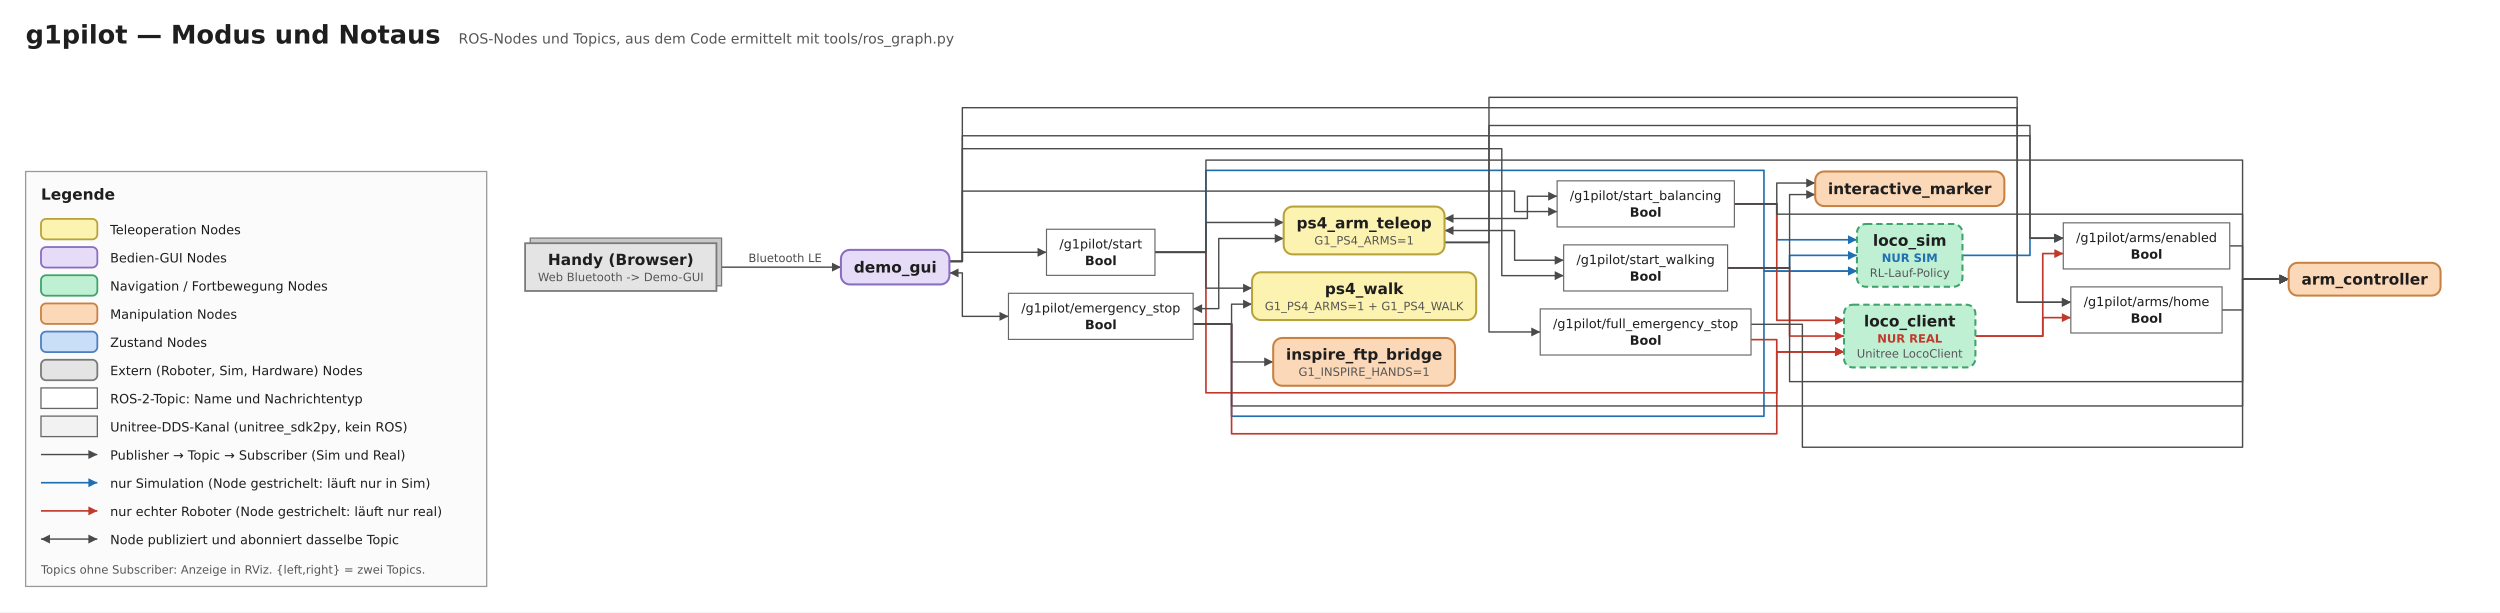
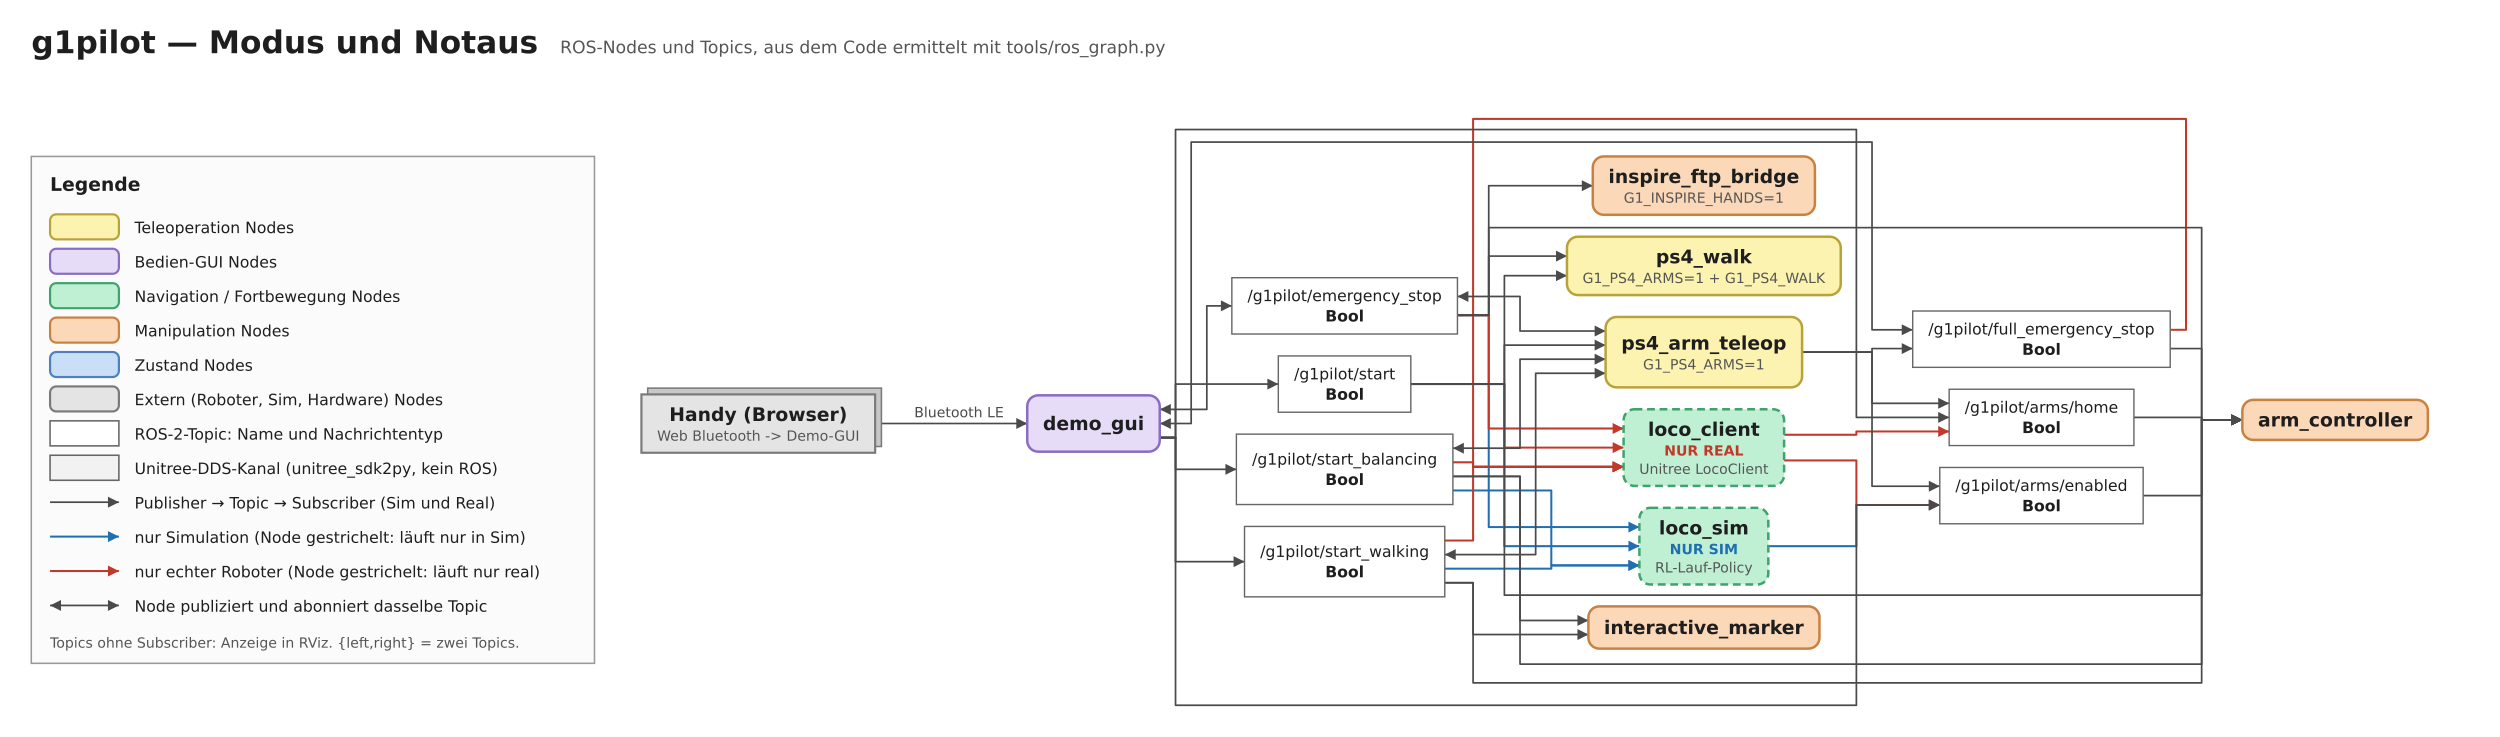
- <svg xmlns="http://www.w3.org/2000/svg" width="1952" height="478" viewBox="0 0 1952 478" font-family="DejaVu Sans, Verdana, Arial, sans-serif">
-   <rect width="1952" height="478" fill="#ffffff" />
+ <svg xmlns="http://www.w3.org/2000/svg" width="1598" height="471" viewBox="0 0 1598 471" font-family="DejaVu Sans, Verdana, Arial, sans-serif">
+   <rect width="1598" height="471" fill="#ffffff" />
  <text x="20.0" y="34.0" font-size="20" font-weight="bold" fill="#1e1e1e" text-anchor="start">g1pilot — Modus und Notaus</text>
  <text x="358.0" y="34.0" font-size="11" fill="#555555" text-anchor="start">ROS-Nodes und Topics, aus dem Code ermittelt mit tools/ros_graph.py</text>
-   <g transform="translate(20,133.9)">
+   <g transform="translate(20,100.0)">
    <rect x="0" y="0" width="360" height="324" fill="#fbfbfb" stroke="#999999" />
    <text x="12.0" y="22.0" font-size="12" font-weight="bold" fill="#1e1e1e" text-anchor="start">Legende</text>
    <rect x="12" y="37.0" width="44" height="16" rx="4" fill="#fdf3b0" stroke="#b8a23a" stroke-width="1.4" />
    <text x="66.0" y="49.0" font-size="10" fill="#1e1e1e" text-anchor="start">Teleoperation Nodes</text>
    <rect x="12" y="59.0" width="44" height="16" rx="4" fill="#e6dcf7" stroke="#8a6cc2" stroke-width="1.4" />
    <text x="66.0" y="71.0" font-size="10" fill="#1e1e1e" text-anchor="start">Bedien-GUI Nodes</text>
    <rect x="12" y="81.0" width="44" height="16" rx="4" fill="#bff0d4" stroke="#3fa36b" stroke-width="1.4" />
    <text x="66.0" y="93.0" font-size="10" fill="#1e1e1e" text-anchor="start">Navigation / Fortbewegung Nodes</text>
    <rect x="12" y="103.0" width="44" height="16" rx="4" fill="#fbd8b8" stroke="#c98142" stroke-width="1.4" />
    <text x="66.0" y="115.0" font-size="10" fill="#1e1e1e" text-anchor="start">Manipulation Nodes</text>
    <rect x="12" y="125.0" width="44" height="16" rx="4" fill="#c9def7" stroke="#4f7fbf" stroke-width="1.4" />
    <text x="66.0" y="137.0" font-size="10" fill="#1e1e1e" text-anchor="start">Zustand Nodes</text>
    <rect x="12" y="147.0" width="44" height="16" rx="4" fill="#e4e4e4" stroke="#7a7a7a" stroke-width="1.4" />
    <text x="66.0" y="159.0" font-size="10" fill="#1e1e1e" text-anchor="start">Extern (Roboter, Sim, Hardware) Nodes</text>
    <rect x="12" y="169.0" width="44" height="16" fill="#ffffff" stroke="#666666" />
    <text x="66.0" y="181.0" font-size="10" fill="#1e1e1e" text-anchor="start">ROS-2-Topic: Name und Nachrichtentyp</text>
    <rect x="12" y="191.0" width="44" height="16" fill="#f2f2f2" stroke="#666666" />
    <text x="66.0" y="203.0" font-size="10" fill="#1e1e1e" text-anchor="start">Unitree-DDS-Kanal (unitree_sdk2py, kein ROS)</text>
    <path d="M12,221.0 L56,221.0" stroke="#4a4a4a" stroke-width="1.1" />
    <path d="M49.0,217.5 L56.0,221.0 L49.0,224.5 z" fill="#4a4a4a" />
    <text x="66.0" y="225.0" font-size="10" fill="#1e1e1e" text-anchor="start">Publisher → Topic → Subscriber (Sim und Real)</text>
    <path d="M12,243.0 L56,243.0" stroke="#1f6fb2" stroke-width="1.3" />
    <path d="M49.0,239.5 L56.0,243.0 L49.0,246.5 z" fill="#1f6fb2" />
    <text x="66.0" y="247.0" font-size="10" fill="#1e1e1e" text-anchor="start">nur Simulation (Node gestrichelt: läuft nur in Sim)</text>
    <path d="M12,265.0 L56,265.0" stroke="#c0392b" stroke-width="1.3" />
    <path d="M49.0,261.5 L56.0,265.0 L49.0,268.5 z" fill="#c0392b" />
    <text x="66.0" y="269.0" font-size="10" fill="#1e1e1e" text-anchor="start">nur echter Roboter (Node gestrichelt: läuft nur real)</text>
    <path d="M12,287.0 L56,287.0" stroke="#4a4a4a" stroke-width="1.1" />
    <path d="M49.0,283.5 L56.0,287.0 L49.0,290.5 z" fill="#4a4a4a" />
    <path d="M19.0,283.5 L12.0,287.0 L19.0,290.5 z" fill="#4a4a4a" />
    <text x="66.0" y="291.0" font-size="10" fill="#1e1e1e" text-anchor="start">Node publiziert und abonniert dasselbe Topic</text>
    <text x="12.0" y="314.0" font-size="9" fill="#555555" text-anchor="start">Topics ohne Subscriber: Anzeige in RViz. {left,right} = zwei Topics.</text>
  </g>
-   <g transform="translate(20,133.9)">
-     <path d="M881.8,63.1 L921.6,63.1 L921.6,-0.9 L1357.3,-0.9 L1357.3,77.8 L1429.9,77.8" fill="none" stroke="#1f6fb2" stroke-width="1.3" stroke-linejoin="round" />
-     <path d="M1422.9,74.2 L1429.9,77.8 L1422.9,81.2 z" fill="#1f6fb2" />
-     <path d="M1334.1,25.3 L1367.3,25.3 L1367.3,53.3 L1429.9,53.3" fill="none" stroke="#1f6fb2" stroke-width="1.3" stroke-linejoin="round" />
-     <path d="M1422.9,49.8 L1429.9,53.3 L1422.9,56.8 z" fill="#1f6fb2" />
-     <path d="M1329.0,75.3 L1377.3,75.3 L1377.3,65.5 L1429.9,65.5" fill="none" stroke="#1f6fb2" stroke-width="1.3" stroke-linejoin="round" />
-     <path d="M1422.9,62.0 L1429.9,65.5 L1422.9,69.0 z" fill="#1f6fb2" />
-     <path d="M911.6,119.1 L941.6,119.1 L941.6,191.1 L1357.3,191.1 L1357.3,77.8 L1429.9,77.8" fill="none" stroke="#1f6fb2" stroke-width="1.3" stroke-linejoin="round" />
-     <path d="M1422.9,74.2 L1429.9,77.8 L1422.9,81.2 z" fill="#1f6fb2" />
-     <path d="M1512.3,65.5 L1565.0,65.5 L1565.0,52.1 L1591.0,52.1" fill="none" stroke="#1f6fb2" stroke-width="1.3" stroke-linejoin="round" />
-     <path d="M1584.0,48.6 L1591.0,52.1 L1584.0,55.6 z" fill="#1f6fb2" />
-     <path d="M881.8,63.1 L921.6,63.1 L921.6,172.8 L1367.3,172.8 L1367.3,140.8 L1419.8,140.8" fill="none" stroke="#c0392b" stroke-width="1.3" stroke-linejoin="round" />
-     <path d="M1412.8,137.2 L1419.8,140.8 L1412.8,144.2 z" fill="#c0392b" />
-     <path d="M1334.1,25.3 L1367.3,25.3 L1367.3,116.2 L1419.8,116.2" fill="none" stroke="#c0392b" stroke-width="1.3" stroke-linejoin="round" />
-     <path d="M1412.8,112.8 L1419.8,116.2 L1412.8,119.8 z" fill="#c0392b" />
-     <path d="M1329.0,75.3 L1377.3,75.3 L1377.3,128.5 L1419.8,128.5" fill="none" stroke="#c0392b" stroke-width="1.3" stroke-linejoin="round" />
-     <path d="M1412.8,125.0 L1419.8,128.5 L1412.8,132.0 z" fill="#c0392b" />
-     <path d="M911.6,119.1 L941.6,119.1 L941.6,204.8 L1367.3,204.8 L1367.3,140.8 L1419.8,140.8" fill="none" stroke="#c0392b" stroke-width="1.3" stroke-linejoin="round" />
-     <path d="M1412.8,137.2 L1419.8,140.8 L1412.8,144.2 z" fill="#c0392b" />
-     <path d="M1347.3,131.3 L1367.3,131.3 L1367.3,140.8 L1419.8,140.8" fill="none" stroke="#c0392b" stroke-width="1.3" stroke-linejoin="round" />
-     <path d="M1412.8,137.2 L1419.8,140.8 L1412.8,144.2 z" fill="#c0392b" />
-     <path d="M1522.4,128.5 L1575.0,128.5 L1575.0,64.1 L1591.0,64.1" fill="none" stroke="#c0392b" stroke-width="1.3" stroke-linejoin="round" />
-     <path d="M1584.0,60.6 L1591.0,64.1 L1584.0,67.6 z" fill="#c0392b" />
-     <path d="M1522.4,128.5 L1575.0,128.5 L1575.0,114.1 L1596.9,114.1" fill="none" stroke="#c0392b" stroke-width="1.3" stroke-linejoin="round" />
-     <path d="M1589.9,110.6 L1596.9,114.1 L1589.9,117.6 z" fill="#c0392b" />
-     <path d="M721.4,70.2 L731.4,70.2 L731.4,63.1 L797.1,63.1" fill="none" stroke="#4a4a4a" stroke-width="1.1" stroke-linejoin="round" />
-     <path d="M790.1,59.6 L797.1,63.1 L790.1,66.6 z" fill="#4a4a4a" />
-     <path d="M881.8,63.1 L921.6,63.1 L921.6,-8.9 L1731.0,-8.9 L1731.0,84.1 L1767.0,84.1" fill="none" stroke="#4a4a4a" stroke-width="1.1" stroke-linejoin="round" />
-     <path d="M1760.0,80.6 L1767.0,84.1 L1760.0,87.6 z" fill="#4a4a4a" />
-     <path d="M881.8,63.1 L921.6,63.1 L921.6,39.8 L982.3,39.8" fill="none" stroke="#4a4a4a" stroke-width="1.1" stroke-linejoin="round" />
-     <path d="M975.3,36.3 L982.3,39.8 L975.3,43.3 z" fill="#4a4a4a" />
-     <path d="M881.8,63.1 L921.6,63.1 L921.6,91.1 L957.6,91.1" fill="none" stroke="#4a4a4a" stroke-width="1.1" stroke-linejoin="round" />
-     <path d="M950.6,87.6 L957.6,91.1 L950.6,94.6 z" fill="#4a4a4a" />
-     <path d="M721.4,70.2 L731.4,70.2 L731.4,15.3 L1162.6,15.3 L1162.6,31.3 L1195.8,31.3" fill="none" stroke="#4a4a4a" stroke-width="1.1" stroke-linejoin="round" />
-     <path d="M1188.8,27.8 L1195.8,31.3 L1188.8,34.8 z" fill="#4a4a4a" />
-     <path d="M1107.9,36.7 L1172.6,36.7 L1172.6,19.3 L1195.8,19.3" fill="none" stroke="#4a4a4a" stroke-width="1.1" stroke-linejoin="round" />
-     <path d="M1188.8,15.8 L1195.8,19.3 L1188.8,22.8 z" fill="#4a4a4a" />
-     <path d="M1114.9,33.2 L1107.9,36.7 L1114.9,40.2 z" fill="#4a4a4a" />
-     <path d="M1334.1,25.3 L1367.3,25.3 L1367.3,33.3 L1731.0,33.3 L1731.0,84.1 L1767.0,84.1" fill="none" stroke="#4a4a4a" stroke-width="1.1" stroke-linejoin="round" />
-     <path d="M1760.0,80.6 L1767.0,84.1 L1760.0,87.6 z" fill="#4a4a4a" />
-     <path d="M1334.1,25.3 L1367.3,25.3 L1367.3,9.0 L1397.3,9.0" fill="none" stroke="#4a4a4a" stroke-width="1.1" stroke-linejoin="round" />
-     <path d="M1390.3,5.5 L1397.3,9.0 L1390.3,12.5 z" fill="#4a4a4a" />
-     <path d="M721.4,70.2 L731.4,70.2 L731.4,-17.8 L1152.6,-17.8 L1152.6,81.3 L1200.9,81.3" fill="none" stroke="#4a4a4a" stroke-width="1.1" stroke-linejoin="round" />
-     <path d="M1193.9,77.8 L1200.9,81.3 L1193.9,84.8 z" fill="#4a4a4a" />
-     <path d="M1107.9,46.1 L1162.6,46.1 L1162.6,69.3 L1200.9,69.3" fill="none" stroke="#4a4a4a" stroke-width="1.1" stroke-linejoin="round" />
-     <path d="M1193.9,65.8 L1200.9,69.3 L1193.9,72.8 z" fill="#4a4a4a" />
-     <path d="M1114.9,42.6 L1107.9,46.1 L1114.9,49.6 z" fill="#4a4a4a" />
-     <path d="M1329.0,75.3 L1377.3,75.3 L1377.3,164.1 L1731.0,164.1 L1731.0,84.1 L1767.0,84.1" fill="none" stroke="#4a4a4a" stroke-width="1.1" stroke-linejoin="round" />
-     <path d="M1760.0,80.6 L1767.0,84.1 L1760.0,87.6 z" fill="#4a4a4a" />
-     <path d="M1329.0,75.3 L1377.3,75.3 L1377.3,18.0 L1397.3,18.0" fill="none" stroke="#4a4a4a" stroke-width="1.1" stroke-linejoin="round" />
-     <path d="M1390.3,14.5 L1397.3,18.0 L1390.3,21.5 z" fill="#4a4a4a" />
-     <path d="M721.4,79.2 L731.4,79.2 L731.4,113.1 L767.4,113.1" fill="none" stroke="#4a4a4a" stroke-width="1.1" stroke-linejoin="round" />
-     <path d="M760.4,109.6 L767.4,113.1 L760.4,116.6 z" fill="#4a4a4a" />
-     <path d="M728.4,75.7 L721.4,79.2 L728.4,82.7 z" fill="#4a4a4a" />
-     <path d="M911.6,107.1 L931.6,107.1 L931.6,52.3 L982.3,52.3" fill="none" stroke="#4a4a4a" stroke-width="1.1" stroke-linejoin="round" />
-     <path d="M975.3,48.8 L982.3,52.3 L975.3,55.8 z" fill="#4a4a4a" />
-     <path d="M918.6,103.6 L911.6,107.1 L918.6,110.6 z" fill="#4a4a4a" />
-     <path d="M911.6,119.1 L941.6,119.1 L941.6,183.1 L1731.0,183.1 L1731.0,84.1 L1767.0,84.1" fill="none" stroke="#4a4a4a" stroke-width="1.1" stroke-linejoin="round" />
-     <path d="M1760.0,80.6 L1767.0,84.1 L1760.0,87.6 z" fill="#4a4a4a" />
-     <path d="M911.6,119.1 L941.6,119.1 L941.6,148.7 L974.1,148.7" fill="none" stroke="#4a4a4a" stroke-width="1.1" stroke-linejoin="round" />
-     <path d="M967.1,145.2 L974.1,148.7 L967.1,152.2 z" fill="#4a4a4a" />
-     <path d="M911.6,119.1 L941.6,119.1 L941.6,103.6 L957.6,103.6" fill="none" stroke="#4a4a4a" stroke-width="1.1" stroke-linejoin="round" />
-     <path d="M950.6,100.1 L957.6,103.6 L950.6,107.1 z" fill="#4a4a4a" />
-     <path d="M1107.9,55.4 L1142.6,55.4 L1142.6,125.3 L1182.6,125.3" fill="none" stroke="#4a4a4a" stroke-width="1.1" stroke-linejoin="round" />
-     <path d="M1175.6,121.8 L1182.6,125.3 L1175.6,128.8 z" fill="#4a4a4a" />
-     <path d="M1347.3,119.3 L1387.3,119.3 L1387.3,215.3 L1731.0,215.3 L1731.0,84.1 L1767.0,84.1" fill="none" stroke="#4a4a4a" stroke-width="1.1" stroke-linejoin="round" />
-     <path d="M1760.0,80.6 L1767.0,84.1 L1760.0,87.6 z" fill="#4a4a4a" />
-     <path d="M721.4,70.2 L731.4,70.2 L731.4,-27.9 L1565.0,-27.9 L1565.0,52.1 L1591.0,52.1" fill="none" stroke="#4a4a4a" stroke-width="1.1" stroke-linejoin="round" />
-     <path d="M1584.0,48.6 L1591.0,52.1 L1584.0,55.6 z" fill="#4a4a4a" />
-     <path d="M1107.9,55.4 L1142.6,55.4 L1142.6,-35.9 L1565.0,-35.9 L1565.0,52.1 L1591.0,52.1" fill="none" stroke="#4a4a4a" stroke-width="1.1" stroke-linejoin="round" />
-     <path d="M1584.0,48.6 L1591.0,52.1 L1584.0,55.6 z" fill="#4a4a4a" />
-     <path d="M1721.0,58.1 L1731.0,58.1 L1731.0,84.1 L1767.0,84.1" fill="none" stroke="#4a4a4a" stroke-width="1.1" stroke-linejoin="round" />
-     <path d="M1760.0,80.6 L1767.0,84.1 L1760.0,87.6 z" fill="#4a4a4a" />
-     <path d="M721.4,70.2 L731.4,70.2 L731.4,-49.8 L1555.0,-49.8 L1555.0,102.1 L1596.9,102.1" fill="none" stroke="#4a4a4a" stroke-width="1.1" stroke-linejoin="round" />
-     <path d="M1589.9,98.6 L1596.9,102.1 L1589.9,105.6 z" fill="#4a4a4a" />
-     <path d="M1107.9,55.4 L1142.6,55.4 L1142.6,-57.9 L1555.0,-57.9 L1555.0,102.1 L1596.9,102.1" fill="none" stroke="#4a4a4a" stroke-width="1.1" stroke-linejoin="round" />
-     <path d="M1589.9,98.6 L1596.9,102.1 L1589.9,105.6 z" fill="#4a4a4a" />
-     <path d="M1715.0,108.1 L1731.0,108.1 L1731.0,84.1 L1767.0,84.1" fill="none" stroke="#4a4a4a" stroke-width="1.1" stroke-linejoin="round" />
-     <path d="M1760.0,80.6 L1767.0,84.1 L1760.0,87.6 z" fill="#4a4a4a" />
-     <path d="M539.4,74.7 L549.4,74.7 L549.4,74.7 L636.6,74.7" fill="none" stroke="#4a4a4a" stroke-width="1.1" stroke-linejoin="round" />
-     <path d="M629.6,71.2 L636.6,74.7 L629.6,78.2 z" fill="#4a4a4a" />
-     <text x="593.0" y="70.7" font-size="9" fill="#4a4a4a" text-anchor="middle">Bluetooth LE</text>
-     <rect x="982.3" y="27.4" width="125.6" height="37.3" rx="7" fill="#fdf3b0" stroke="#b8a23a" stroke-width="1.6" />
-     <text x="1045.1" y="44.4" font-size="12" font-weight="bold" fill="#1e1e1e" text-anchor="middle">ps4_arm_teleop</text>
-     <text x="1045.1" y="57.0" font-size="9" fill="#555555" text-anchor="middle">G1_PS4_ARMS=1</text>
-     <rect x="957.6" y="78.7" width="175.0" height="37.3" rx="7" fill="#fdf3b0" stroke="#b8a23a" stroke-width="1.6" />
-     <text x="1045.1" y="95.7" font-size="12" font-weight="bold" fill="#1e1e1e" text-anchor="middle">ps4_walk</text>
-     <text x="1045.1" y="108.3" font-size="9" fill="#555555" text-anchor="middle">G1_PS4_ARMS=1 + G1_PS4_WALK</text>
-     <rect x="636.6" y="61.2" width="84.7" height="27.0" rx="7" fill="#e6dcf7" stroke="#8a6cc2" stroke-width="1.6" />
-     <text x="679.0" y="78.9" font-size="12" font-weight="bold" fill="#1e1e1e" text-anchor="middle">demo_gui</text>
-     <rect x="1767.0" y="71.3" width="118.6" height="25.6" rx="7" fill="#fbd8b8" stroke="#c98142" stroke-width="1.6" />
-     <text x="1826.3" y="88.3" font-size="12" font-weight="bold" fill="#1e1e1e" text-anchor="middle">arm_controller</text>
-     <rect x="1397.3" y="0.0" width="147.7" height="27.0" rx="7" fill="#fbd8b8" stroke="#c98142" stroke-width="1.6" />
-     <text x="1471.1" y="17.7" font-size="12" font-weight="bold" fill="#1e1e1e" text-anchor="middle">interactive_marker</text>
-     <rect x="974.1" y="130.0" width="142.0" height="37.3" rx="7" fill="#fbd8b8" stroke="#c98142" stroke-width="1.6" />
-     <text x="1045.1" y="147.0" font-size="12" font-weight="bold" fill="#1e1e1e" text-anchor="middle">inspire_ftp_bridge</text>
-     <text x="1045.1" y="159.6" font-size="9" fill="#555555" text-anchor="middle">G1_INSPIRE_HANDS=1</text>
-     <rect x="1429.9" y="41.0" width="82.4" height="49.0" rx="7" fill="#bff0d4" stroke="#3fa36b" stroke-width="1.6" stroke-dasharray="5 3" />
-     <text x="1471.1" y="58.0" font-size="12" font-weight="bold" fill="#1e1e1e" text-anchor="middle">loco_sim</text>
-     <text x="1471.1" y="70.6" font-size="9" font-weight="bold" fill="#1f6fb2" text-anchor="middle">NUR SIM</text>
-     <text x="1471.1" y="82.3" font-size="9" fill="#555555" text-anchor="middle">RL-Lauf-Policy</text>
-     <rect x="1419.8" y="104.0" width="102.6" height="49.0" rx="7" fill="#bff0d4" stroke="#3fa36b" stroke-width="1.6" stroke-dasharray="5 3" />
-     <text x="1471.1" y="121.0" font-size="12" font-weight="bold" fill="#1e1e1e" text-anchor="middle">loco_client</text>
-     <text x="1471.1" y="133.6" font-size="9" font-weight="bold" fill="#c0392b" text-anchor="middle">NUR REAL</text>
-     <text x="1471.1" y="145.3" font-size="9" fill="#555555" text-anchor="middle">Unitree LocoClient</text>
-     <rect x="394.0" y="52.0" width="149.4" height="37.3" fill="#c8c8c8" stroke="#7a7a7a" />
-     <rect x="390.0" y="56.0" width="149.4" height="37.3" fill="#e4e4e4" stroke="#7a7a7a" stroke-width="1.4" />
-     <text x="464.7" y="73.0" font-size="12" font-weight="bold" fill="#1e1e1e" text-anchor="middle">Handy (Browser)</text>
-     <text x="464.7" y="85.6" font-size="9" fill="#555555" text-anchor="middle">Web Bluetooth -&gt; Demo-GUI</text>
-     <rect x="797.1" y="45.1" width="84.7" height="36.0" fill="#ffffff" stroke="#666666" stroke-width="0.9" />
-     <text x="839.5" y="60.1" font-size="10" fill="#1e1e1e" text-anchor="middle">/g1pilot/start</text>
-     <text x="839.5" y="73.1" font-size="10" font-weight="bold" fill="#1e1e1e" text-anchor="middle">Bool</text>
-     <rect x="1195.8" y="7.3" width="138.4" height="36.0" fill="#ffffff" stroke="#666666" stroke-width="0.9" />
-     <text x="1264.9" y="22.3" font-size="10" fill="#1e1e1e" text-anchor="middle">/g1pilot/start_balancing</text>
-     <text x="1264.9" y="35.3" font-size="10" font-weight="bold" fill="#1e1e1e" text-anchor="middle">Bool</text>
-     <rect x="1200.9" y="57.3" width="128.0" height="36.0" fill="#ffffff" stroke="#666666" stroke-width="0.9" />
-     <text x="1264.9" y="72.3" font-size="10" fill="#1e1e1e" text-anchor="middle">/g1pilot/start_walking</text>
-     <text x="1264.9" y="85.3" font-size="10" font-weight="bold" fill="#1e1e1e" text-anchor="middle">Bool</text>
-     <rect x="767.4" y="95.1" width="144.2" height="36.0" fill="#ffffff" stroke="#666666" stroke-width="0.9" />
-     <text x="839.5" y="110.1" font-size="10" fill="#1e1e1e" text-anchor="middle">/g1pilot/emergency_stop</text>
-     <text x="839.5" y="123.1" font-size="10" font-weight="bold" fill="#1e1e1e" text-anchor="middle">Bool</text>
-     <rect x="1182.6" y="107.3" width="164.6" height="36.0" fill="#ffffff" stroke="#666666" stroke-width="0.9" />
-     <text x="1264.9" y="122.3" font-size="10" fill="#1e1e1e" text-anchor="middle">/g1pilot/full_emergency_stop</text>
-     <text x="1264.9" y="135.3" font-size="10" font-weight="bold" fill="#1e1e1e" text-anchor="middle">Bool</text>
-     <rect x="1591.0" y="40.1" width="130.0" height="36.0" fill="#ffffff" stroke="#666666" stroke-width="0.9" />
-     <text x="1656.0" y="55.1" font-size="10" fill="#1e1e1e" text-anchor="middle">/g1pilot/arms/enabled</text>
-     <text x="1656.0" y="68.1" font-size="10" font-weight="bold" fill="#1e1e1e" text-anchor="middle">Bool</text>
-     <rect x="1596.9" y="90.1" width="118.1" height="36.0" fill="#ffffff" stroke="#666666" stroke-width="0.9" />
-     <text x="1656.0" y="105.1" font-size="10" fill="#1e1e1e" text-anchor="middle">/g1pilot/arms/home</text>
-     <text x="1656.0" y="118.1" font-size="10" font-weight="bold" fill="#1e1e1e" text-anchor="middle">Bool</text>
+   <g transform="translate(20,100.0)">
+     <path d="M881.8,145.5 L941.6,145.5 L941.6,249.1 L1027.9,249.1" fill="none" stroke="#1f6fb2" stroke-width="1.3" stroke-linejoin="round" />
+     <path d="M1020.9,245.6 L1027.9,249.1 L1020.9,252.6 z" fill="#1f6fb2" />
+     <path d="M908.7,213.5 L971.6,213.5 L971.6,261.4 L1027.9,261.4" fill="none" stroke="#1f6fb2" stroke-width="1.3" stroke-linejoin="round" />
+     <path d="M1020.9,257.9 L1027.9,261.4 L1020.9,264.9 z" fill="#1f6fb2" />
+     <path d="M903.5,263.5 L971.6,263.5 L971.6,261.4 L1027.9,261.4" fill="none" stroke="#1f6fb2" stroke-width="1.3" stroke-linejoin="round" />
+     <path d="M1020.9,257.9 L1027.9,261.4 L1020.9,264.9 z" fill="#1f6fb2" />
+     <path d="M911.6,101.5 L931.6,101.5 L931.6,236.9 L1027.9,236.9" fill="none" stroke="#1f6fb2" stroke-width="1.3" stroke-linejoin="round" />
+     <path d="M1020.9,233.4 L1027.9,236.9 L1020.9,240.4 z" fill="#1f6fb2" />
+     <path d="M1110.3,249.1 L1166.6,249.1 L1166.6,222.8 L1219.9,222.8" fill="none" stroke="#1f6fb2" stroke-width="1.3" stroke-linejoin="round" />
+     <path d="M1212.9,219.3 L1219.9,222.8 L1212.9,226.3 z" fill="#1f6fb2" />
+     <path d="M881.8,145.5 L941.6,145.5 L941.6,186.1 L1017.8,186.1" fill="none" stroke="#c0392b" stroke-width="1.3" stroke-linejoin="round" />
+     <path d="M1010.8,182.6 L1017.8,186.1 L1010.8,189.6 z" fill="#c0392b" />
+     <path d="M908.7,195.5 L921.6,195.5 L921.6,198.4 L1017.8,198.4" fill="none" stroke="#c0392b" stroke-width="1.3" stroke-linejoin="round" />
+     <path d="M1010.8,194.9 L1017.8,198.4 L1010.8,201.9 z" fill="#c0392b" />
+     <path d="M903.5,245.5 L921.6,245.5 L921.6,198.4 L1017.8,198.4" fill="none" stroke="#c0392b" stroke-width="1.3" stroke-linejoin="round" />
+     <path d="M1010.8,194.9 L1017.8,198.4 L1010.8,201.9 z" fill="#c0392b" />
+     <path d="M911.6,101.5 L931.6,101.5 L931.6,173.9 L1017.8,173.9" fill="none" stroke="#c0392b" stroke-width="1.3" stroke-linejoin="round" />
+     <path d="M1010.8,170.4 L1017.8,173.9 L1010.8,177.4 z" fill="#c0392b" />
+     <path d="M1367.3,110.8 L1377.3,110.8 L1377.3,-24.0 L921.6,-24.0 L921.6,198.4 L1017.8,198.4" fill="none" stroke="#c0392b" stroke-width="1.3" stroke-linejoin="round" />
+     <path d="M1010.8,194.9 L1017.8,198.4 L1010.8,201.9 z" fill="#c0392b" />
+     <path d="M1120.4,194.3 L1166.6,194.3 L1166.6,222.8 L1219.9,222.8" fill="none" stroke="#c0392b" stroke-width="1.3" stroke-linejoin="round" />
+     <path d="M1212.9,219.3 L1219.9,222.8 L1212.9,226.3 z" fill="#c0392b" />
+     <path d="M1120.4,177.9 L1166.6,177.9 L1166.6,175.8 L1225.9,175.8" fill="none" stroke="#c0392b" stroke-width="1.3" stroke-linejoin="round" />
+     <path d="M1218.9,172.3 L1225.9,175.8 L1218.9,179.3 z" fill="#c0392b" />
+     <path d="M721.4,179.7 L731.4,179.7 L731.4,145.5 L797.1,145.5" fill="none" stroke="#4a4a4a" stroke-width="1.1" stroke-linejoin="round" />
+     <path d="M790.1,142.0 L797.1,145.5 L790.1,149.0 z" fill="#4a4a4a" />
+     <path d="M881.8,145.5 L941.6,145.5 L941.6,280.4 L1387.3,280.4 L1387.3,168.4 L1413.3,168.4" fill="none" stroke="#4a4a4a" stroke-width="1.1" stroke-linejoin="round" />
+     <path d="M1406.3,164.9 L1413.3,168.4 L1406.3,171.9 z" fill="#4a4a4a" />
+     <path d="M881.8,145.5 L941.6,145.5 L941.6,120.6 L1006.3,120.6" fill="none" stroke="#4a4a4a" stroke-width="1.1" stroke-linejoin="round" />
+     <path d="M999.3,117.1 L1006.3,120.6 L999.3,124.1 z" fill="#4a4a4a" />
+     <path d="M881.8,145.5 L941.6,145.5 L941.6,76.2 L981.6,76.2" fill="none" stroke="#4a4a4a" stroke-width="1.1" stroke-linejoin="round" />
+     <path d="M974.6,72.7 L981.6,76.2 L974.6,79.7 z" fill="#4a4a4a" />
+     <path d="M721.4,179.7 L731.4,179.7 L731.4,200.0 L770.3,200.0" fill="none" stroke="#4a4a4a" stroke-width="1.1" stroke-linejoin="round" />
+     <path d="M763.3,196.5 L770.3,200.0 L763.3,203.5 z" fill="#4a4a4a" />
+     <path d="M908.7,186.5 L951.6,186.5 L951.6,129.6 L1006.3,129.6" fill="none" stroke="#4a4a4a" stroke-width="1.1" stroke-linejoin="round" />
+     <path d="M999.3,126.1 L1006.3,129.6 L999.3,133.1 z" fill="#4a4a4a" />
+     <path d="M915.7,183.0 L908.7,186.5 L915.7,190.0 z" fill="#4a4a4a" />
+     <path d="M908.7,204.5 L951.6,204.5 L951.6,324.5 L1387.3,324.5 L1387.3,168.4 L1413.3,168.4" fill="none" stroke="#4a4a4a" stroke-width="1.1" stroke-linejoin="round" />
+     <path d="M1406.3,164.9 L1413.3,168.4 L1406.3,171.9 z" fill="#4a4a4a" />
+     <path d="M908.7,204.5 L951.6,204.5 L951.6,296.6 L995.3,296.6" fill="none" stroke="#4a4a4a" stroke-width="1.1" stroke-linejoin="round" />
+     <path d="M988.3,293.1 L995.3,296.6 L988.3,300.1 z" fill="#4a4a4a" />
+     <path d="M721.4,179.7 L731.4,179.7 L731.4,259.0 L775.5,259.0" fill="none" stroke="#4a4a4a" stroke-width="1.1" stroke-linejoin="round" />
+     <path d="M768.5,255.5 L775.5,259.0 L768.5,262.5 z" fill="#4a4a4a" />
+     <path d="M903.5,254.5 L961.6,254.5 L961.6,138.6 L1006.3,138.6" fill="none" stroke="#4a4a4a" stroke-width="1.1" stroke-linejoin="round" />
+     <path d="M999.3,135.1 L1006.3,138.6 L999.3,142.1 z" fill="#4a4a4a" />
+     <path d="M910.5,251.0 L903.5,254.5 L910.5,258.0 z" fill="#4a4a4a" />
+     <path d="M903.5,272.5 L921.6,272.5 L921.6,336.5 L1387.3,336.5 L1387.3,168.4 L1413.3,168.4" fill="none" stroke="#4a4a4a" stroke-width="1.1" stroke-linejoin="round" />
+     <path d="M1406.3,164.9 L1413.3,168.4 L1406.3,171.9 z" fill="#4a4a4a" />
+     <path d="M903.5,272.5 L921.6,272.5 L921.6,305.6 L995.3,305.6" fill="none" stroke="#4a4a4a" stroke-width="1.1" stroke-linejoin="round" />
+     <path d="M988.3,302.1 L995.3,305.6 L988.3,309.1 z" fill="#4a4a4a" />
+     <path d="M721.4,161.7 L751.4,161.7 L751.4,95.5 L767.4,95.5" fill="none" stroke="#4a4a4a" stroke-width="1.1" stroke-linejoin="round" />
+     <path d="M760.4,92.0 L767.4,95.5 L760.4,99.0 z" fill="#4a4a4a" />
+     <path d="M728.4,158.2 L721.4,161.7 L728.4,165.2 z" fill="#4a4a4a" />
+     <path d="M911.6,89.5 L951.6,89.5 L951.6,111.6 L1006.3,111.6" fill="none" stroke="#4a4a4a" stroke-width="1.1" stroke-linejoin="round" />
+     <path d="M999.3,108.1 L1006.3,111.6 L999.3,115.1 z" fill="#4a4a4a" />
+     <path d="M918.6,86.0 L911.6,89.5 L918.6,93.0 z" fill="#4a4a4a" />
+     <path d="M911.6,101.5 L931.6,101.5 L931.6,45.5 L1387.3,45.5 L1387.3,168.4 L1413.3,168.4" fill="none" stroke="#4a4a4a" stroke-width="1.1" stroke-linejoin="round" />
+     <path d="M1406.3,164.9 L1413.3,168.4 L1406.3,171.9 z" fill="#4a4a4a" />
+     <path d="M911.6,101.5 L931.6,101.5 L931.6,18.7 L998.1,18.7" fill="none" stroke="#4a4a4a" stroke-width="1.1" stroke-linejoin="round" />
+     <path d="M991.1,15.2 L998.1,18.7 L991.1,22.2 z" fill="#4a4a4a" />
+     <path d="M911.6,101.5 L931.6,101.5 L931.6,63.7 L981.6,63.7" fill="none" stroke="#4a4a4a" stroke-width="1.1" stroke-linejoin="round" />
+     <path d="M974.6,60.2 L981.6,63.7 L974.6,67.2 z" fill="#4a4a4a" />
+     <path d="M721.4,170.7 L741.4,170.7 L741.4,-9.2 L1176.6,-9.2 L1176.6,110.8 L1202.6,110.8" fill="none" stroke="#4a4a4a" stroke-width="1.1" stroke-linejoin="round" />
+     <path d="M1195.6,107.3 L1202.6,110.8 L1195.6,114.3 z" fill="#4a4a4a" />
+     <path d="M728.4,167.2 L721.4,170.7 L728.4,174.2 z" fill="#4a4a4a" />
+     <path d="M1131.9,125.1 L1176.6,125.1 L1176.6,122.8 L1202.6,122.8" fill="none" stroke="#4a4a4a" stroke-width="1.1" stroke-linejoin="round" />
+     <path d="M1195.6,119.3 L1202.6,122.8 L1195.6,126.3 z" fill="#4a4a4a" />
+     <path d="M1367.3,122.8 L1387.3,122.8 L1387.3,168.4 L1413.3,168.4" fill="none" stroke="#4a4a4a" stroke-width="1.1" stroke-linejoin="round" />
+     <path d="M1406.3,164.9 L1413.3,168.4 L1406.3,171.9 z" fill="#4a4a4a" />
+     <path d="M721.4,179.7 L731.4,179.7 L731.4,350.8 L1166.6,350.8 L1166.6,222.8 L1219.9,222.8" fill="none" stroke="#4a4a4a" stroke-width="1.1" stroke-linejoin="round" />
+     <path d="M1212.9,219.3 L1219.9,222.8 L1212.9,226.3 z" fill="#4a4a4a" />
+     <path d="M1131.9,125.1 L1176.6,125.1 L1176.6,210.8 L1219.9,210.8" fill="none" stroke="#4a4a4a" stroke-width="1.1" stroke-linejoin="round" />
+     <path d="M1212.9,207.3 L1219.9,210.8 L1212.9,214.3 z" fill="#4a4a4a" />
+     <path d="M1350.0,216.8 L1387.3,216.8 L1387.3,168.4 L1413.3,168.4" fill="none" stroke="#4a4a4a" stroke-width="1.1" stroke-linejoin="round" />
+     <path d="M1406.3,164.9 L1413.3,168.4 L1406.3,171.9 z" fill="#4a4a4a" />
+     <path d="M721.4,179.7 L731.4,179.7 L731.4,-17.2 L1166.6,-17.2 L1166.6,166.8 L1225.9,166.8" fill="none" stroke="#4a4a4a" stroke-width="1.1" stroke-linejoin="round" />
+     <path d="M1218.9,163.3 L1225.9,166.8 L1218.9,170.3 z" fill="#4a4a4a" />
+     <path d="M1131.9,125.1 L1176.6,125.1 L1176.6,157.8 L1225.9,157.8" fill="none" stroke="#4a4a4a" stroke-width="1.1" stroke-linejoin="round" />
+     <path d="M1218.9,154.3 L1225.9,157.8 L1218.9,161.3 z" fill="#4a4a4a" />
+     <path d="M1344.0,166.8 L1387.3,166.8 L1387.3,168.4 L1413.3,168.4" fill="none" stroke="#4a4a4a" stroke-width="1.1" stroke-linejoin="round" />
+     <path d="M1406.3,164.9 L1413.3,168.4 L1406.3,171.9 z" fill="#4a4a4a" />
+     <path d="M539.4,170.7 L549.4,170.7 L549.4,170.7 L636.6,170.7" fill="none" stroke="#4a4a4a" stroke-width="1.1" stroke-linejoin="round" />
+     <path d="M629.6,167.2 L636.6,170.7 L629.6,174.2 z" fill="#4a4a4a" />
+     <text x="593.0" y="166.7" font-size="9" fill="#4a4a4a" text-anchor="middle">Bluetooth LE</text>
+     <rect x="1006.3" y="102.6" width="125.6" height="45.0" rx="7" fill="#fdf3b0" stroke="#b8a23a" stroke-width="1.6" />
+     <text x="1069.1" y="123.5" font-size="12" font-weight="bold" fill="#1e1e1e" text-anchor="middle">ps4_arm_teleop</text>
+     <text x="1069.1" y="136.1" font-size="9" fill="#555555" text-anchor="middle">G1_PS4_ARMS=1</text>
+     <rect x="981.6" y="51.3" width="175.0" height="37.3" rx="7" fill="#fdf3b0" stroke="#b8a23a" stroke-width="1.6" />
+     <text x="1069.1" y="68.3" font-size="12" font-weight="bold" fill="#1e1e1e" text-anchor="middle">ps4_walk</text>
+     <text x="1069.1" y="80.9" font-size="9" fill="#555555" text-anchor="middle">G1_PS4_ARMS=1 + G1_PS4_WALK</text>
+     <rect x="636.6" y="152.7" width="84.7" height="36.0" rx="7" fill="#e6dcf7" stroke="#8a6cc2" stroke-width="1.6" />
+     <text x="679.0" y="174.9" font-size="12" font-weight="bold" fill="#1e1e1e" text-anchor="middle">demo_gui</text>
+     <rect x="1413.3" y="155.6" width="118.6" height="25.6" rx="7" fill="#fbd8b8" stroke="#c98142" stroke-width="1.6" />
+     <text x="1472.6" y="172.6" font-size="12" font-weight="bold" fill="#1e1e1e" text-anchor="middle">arm_controller</text>
+     <rect x="995.3" y="287.6" width="147.7" height="27.0" rx="7" fill="#fbd8b8" stroke="#c98142" stroke-width="1.6" />
+     <text x="1069.1" y="305.3" font-size="12" font-weight="bold" fill="#1e1e1e" text-anchor="middle">interactive_marker</text>
+     <rect x="998.1" y="0.0" width="142.0" height="37.3" rx="7" fill="#fbd8b8" stroke="#c98142" stroke-width="1.6" />
+     <text x="1069.1" y="17.0" font-size="12" font-weight="bold" fill="#1e1e1e" text-anchor="middle">inspire_ftp_bridge</text>
+     <text x="1069.1" y="29.6" font-size="9" fill="#555555" text-anchor="middle">G1_INSPIRE_HANDS=1</text>
+     <rect x="1027.9" y="224.6" width="82.4" height="49.0" rx="7" fill="#bff0d4" stroke="#3fa36b" stroke-width="1.6" stroke-dasharray="5 3" />
+     <text x="1069.1" y="241.6" font-size="12" font-weight="bold" fill="#1e1e1e" text-anchor="middle">loco_sim</text>
+     <text x="1069.1" y="254.2" font-size="9" font-weight="bold" fill="#1f6fb2" text-anchor="middle">NUR SIM</text>
+     <text x="1069.1" y="265.9" font-size="9" fill="#555555" text-anchor="middle">RL-Lauf-Policy</text>
+     <rect x="1017.8" y="161.6" width="102.6" height="49.0" rx="7" fill="#bff0d4" stroke="#3fa36b" stroke-width="1.6" stroke-dasharray="5 3" />
+     <text x="1069.1" y="178.6" font-size="12" font-weight="bold" fill="#1e1e1e" text-anchor="middle">loco_client</text>
+     <text x="1069.1" y="191.2" font-size="9" font-weight="bold" fill="#c0392b" text-anchor="middle">NUR REAL</text>
+     <text x="1069.1" y="202.9" font-size="9" fill="#555555" text-anchor="middle">Unitree LocoClient</text>
+     <rect x="394.0" y="148.1" width="149.4" height="37.3" fill="#c8c8c8" stroke="#7a7a7a" />
+     <rect x="390.0" y="152.1" width="149.4" height="37.3" fill="#e4e4e4" stroke="#7a7a7a" stroke-width="1.4" />
+     <text x="464.7" y="169.1" font-size="12" font-weight="bold" fill="#1e1e1e" text-anchor="middle">Handy (Browser)</text>
+     <text x="464.7" y="181.7" font-size="9" fill="#555555" text-anchor="middle">Web Bluetooth -&gt; Demo-GUI</text>
+     <rect x="797.1" y="127.5" width="84.7" height="36.0" fill="#ffffff" stroke="#666666" stroke-width="0.9" />
+     <text x="839.5" y="142.5" font-size="10" fill="#1e1e1e" text-anchor="middle">/g1pilot/start</text>
+     <text x="839.5" y="155.5" font-size="10" font-weight="bold" fill="#1e1e1e" text-anchor="middle">Bool</text>
+     <rect x="770.3" y="177.5" width="138.4" height="45.0" fill="#ffffff" stroke="#666666" stroke-width="0.9" />
+     <text x="839.5" y="197.0" font-size="10" fill="#1e1e1e" text-anchor="middle">/g1pilot/start_balancing</text>
+     <text x="839.5" y="210.0" font-size="10" font-weight="bold" fill="#1e1e1e" text-anchor="middle">Bool</text>
+     <rect x="775.5" y="236.5" width="128.0" height="45.0" fill="#ffffff" stroke="#666666" stroke-width="0.9" />
+     <text x="839.5" y="256.0" font-size="10" fill="#1e1e1e" text-anchor="middle">/g1pilot/start_walking</text>
+     <text x="839.5" y="269.0" font-size="10" font-weight="bold" fill="#1e1e1e" text-anchor="middle">Bool</text>
+     <rect x="767.4" y="77.5" width="144.2" height="36.0" fill="#ffffff" stroke="#666666" stroke-width="0.9" />
+     <text x="839.5" y="92.5" font-size="10" fill="#1e1e1e" text-anchor="middle">/g1pilot/emergency_stop</text>
+     <text x="839.5" y="105.5" font-size="10" font-weight="bold" fill="#1e1e1e" text-anchor="middle">Bool</text>
+     <rect x="1202.6" y="98.8" width="164.6" height="36.0" fill="#ffffff" stroke="#666666" stroke-width="0.9" />
+     <text x="1284.9" y="113.8" font-size="10" fill="#1e1e1e" text-anchor="middle">/g1pilot/full_emergency_stop</text>
+     <text x="1284.9" y="126.8" font-size="10" font-weight="bold" fill="#1e1e1e" text-anchor="middle">Bool</text>
+     <rect x="1219.9" y="198.8" width="130.0" height="36.0" fill="#ffffff" stroke="#666666" stroke-width="0.9" />
+     <text x="1284.9" y="213.8" font-size="10" fill="#1e1e1e" text-anchor="middle">/g1pilot/arms/enabled</text>
+     <text x="1284.9" y="226.8" font-size="10" font-weight="bold" fill="#1e1e1e" text-anchor="middle">Bool</text>
+     <rect x="1225.9" y="148.8" width="118.1" height="36.0" fill="#ffffff" stroke="#666666" stroke-width="0.9" />
+     <text x="1284.9" y="163.8" font-size="10" fill="#1e1e1e" text-anchor="middle">/g1pilot/arms/home</text>
+     <text x="1284.9" y="176.8" font-size="10" font-weight="bold" fill="#1e1e1e" text-anchor="middle">Bool</text>
  </g>
</svg>
